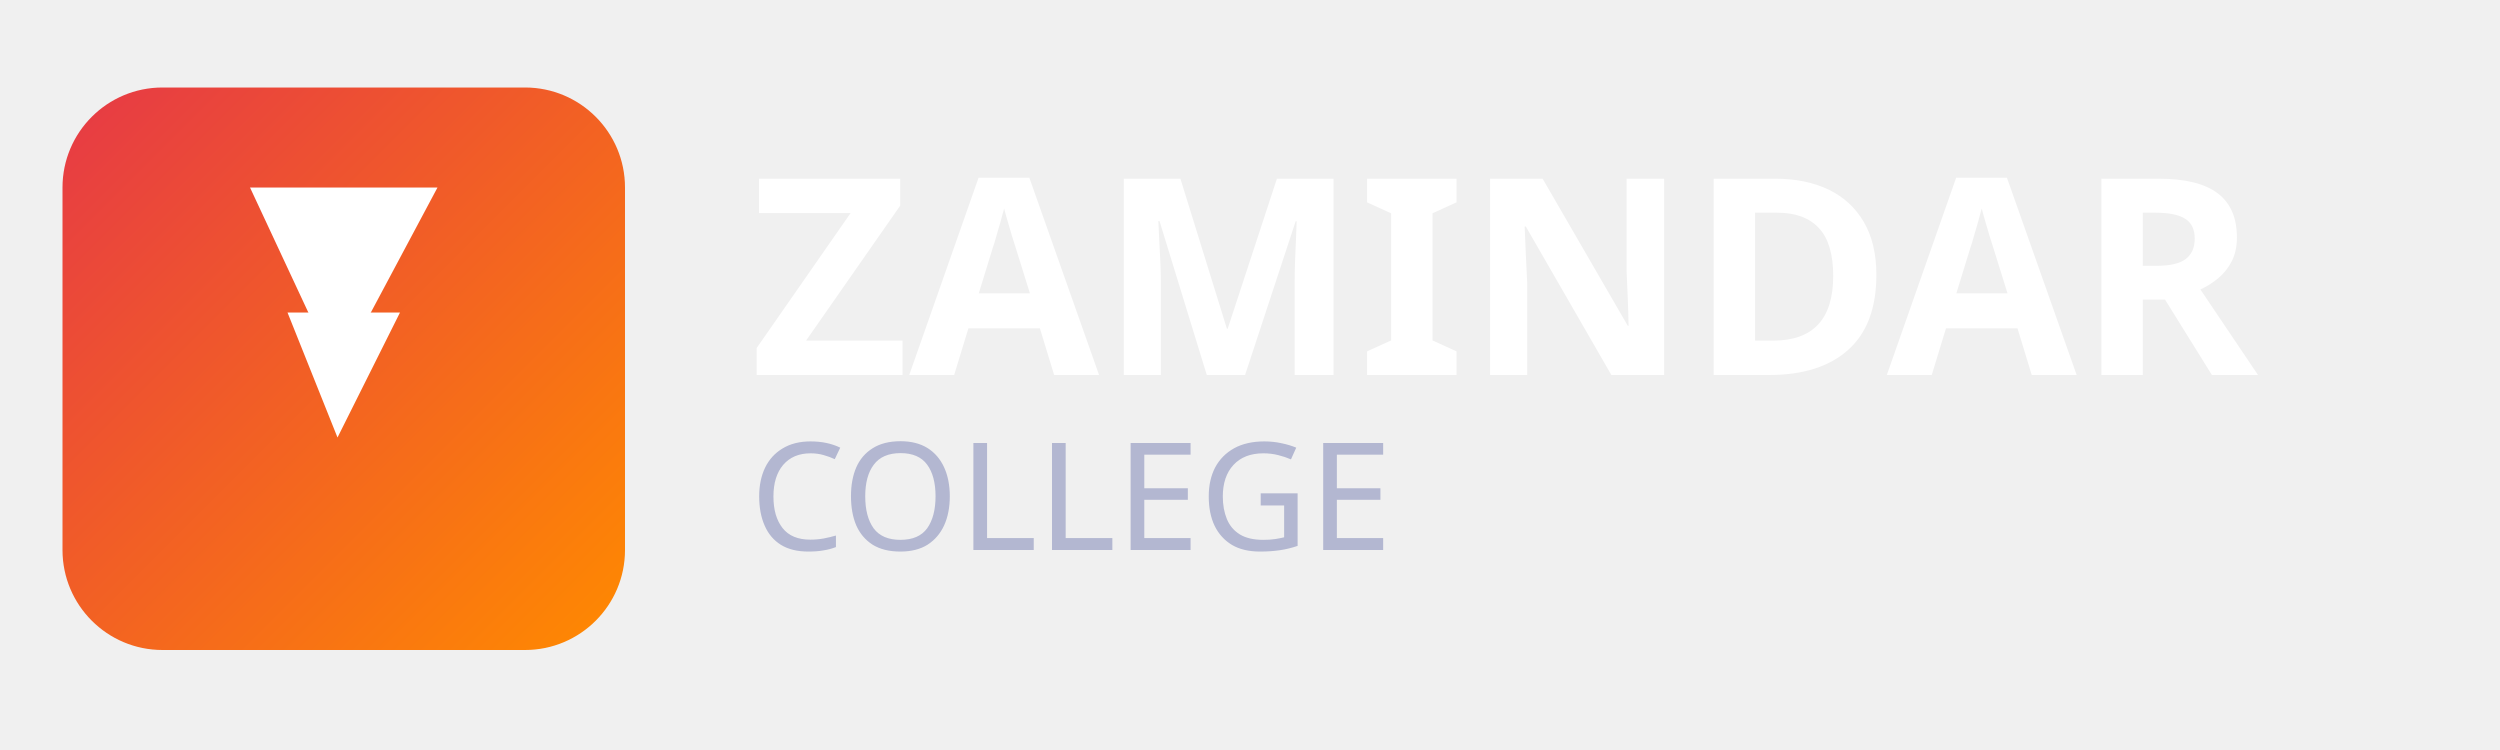
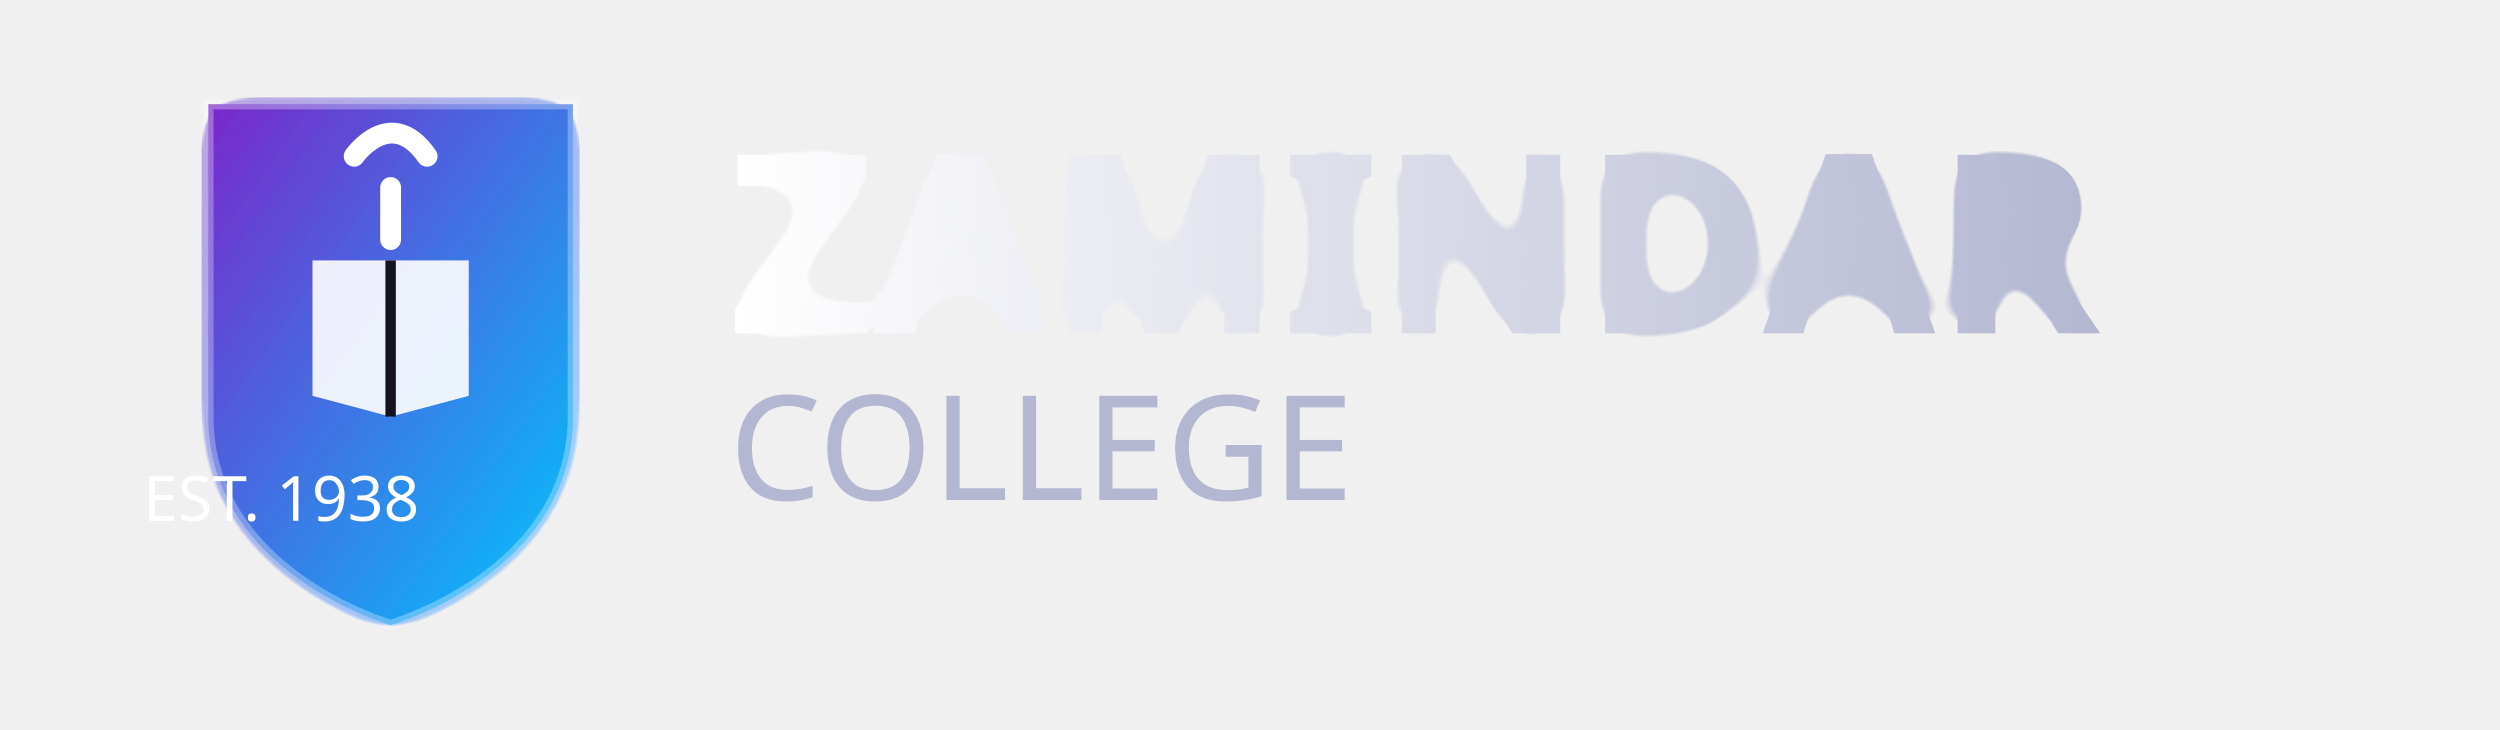
- <svg xmlns="http://www.w3.org/2000/svg" width="200" height="60">
+ <svg xmlns="http://www.w3.org/2000/svg" width="240" height="70">
  <defs>
    <linearGradient id="logoGradient" x1="0%" y1="0%" x2="100%" y2="100%">
-       <stop offset="0%" stop-color="#e63946" />
-       <stop offset="100%" stop-color="#ff8a00" />
+       <stop offset="0%" stop-color="#7928CA" />
+       <stop offset="100%" stop-color="#00C6FF" />
    </linearGradient>
+     <linearGradient id="textGradient" x1="0%" y1="0%" x2="100%" y2="0%">
+       <stop offset="0%" stop-color="#ffffff" />
+       <stop offset="100%" stop-color="#b3b7d1" />
+     </linearGradient>
+     <filter id="glow" x="-20%" y="-20%" width="140%" height="140%">
+       <feGaussianBlur stdDeviation="2" result="blur" />
+       <feColorMatrix in="blur" mode="matrix" values="1 0 0 0 0  0 1 0 0 0  0 0 1 0 0  0 0 0 18 -7" result="glow" />
+       <feBlend in="SourceGraphic" in2="glow" mode="normal" />
+     </filter>
  </defs>
-   <rect width="45" height="45" x="5" y="7" rx="8" fill="url(#logoGradient)" />
-   <path d="M20 15 L35 15 L27 30 Z" fill="#ffffff" />
-   <path d="M23 25 L32 25 L27 35 Z" fill="#ffffff" />
-   <text x="60" y="30" font-family="Montserrat, sans-serif" font-size="22" font-weight="800" fill="#ffffff">ZAMINDAR</text>
-   <text x="60" y="44" font-family="Poppins, sans-serif" font-size="12" fill="#b3b7d1">COLLEGE</text>
+   <path d="M20,10 L55,10 L55,40 C55,55 37.5,60 37.5,60 C37.5,60 20,55 20,40 Z" fill="url(#logoGradient)" filter="url(#glow)" stroke="rgba(255,255,255,0.3)" stroke-width="1" />
+   <path d="M30,25 L45,25 L45,38 C45,38 37.5,40 37.5,40 C37.5,40 30,38 30,38 Z" fill="#ffffff" opacity="0.9" />
+   <path d="M37.5,25 L37.5,40" stroke="#13131f" stroke-width="1" />
+   <path d="M37.5,18 L37.5,23" stroke="#ffffff" stroke-width="2" stroke-linecap="round" />
+   <path d="M34,15 C34,15 37.5,10 41,15" fill="transparent" stroke="#ffffff" stroke-width="2" stroke-linecap="round" />
+   <text x="27" y="50" font-family="Montserrat, sans-serif" font-size="6" fill="#ffffff" text-anchor="middle">EST. 1938</text>
+   <text x="70" y="32" font-family="Montserrat, sans-serif" font-size="24" font-weight="800" fill="url(#textGradient)" filter="url(#glow)">ZAMINDAR</text>
+   <text x="70" y="48" font-family="Poppins, sans-serif" font-size="14" fill="#b3b7d1">COLLEGE</text>
+   <path d="M65,34 L210,34" stroke="url(#logoGradient)" stroke-width="1" opacity="0.5" />
</svg>
